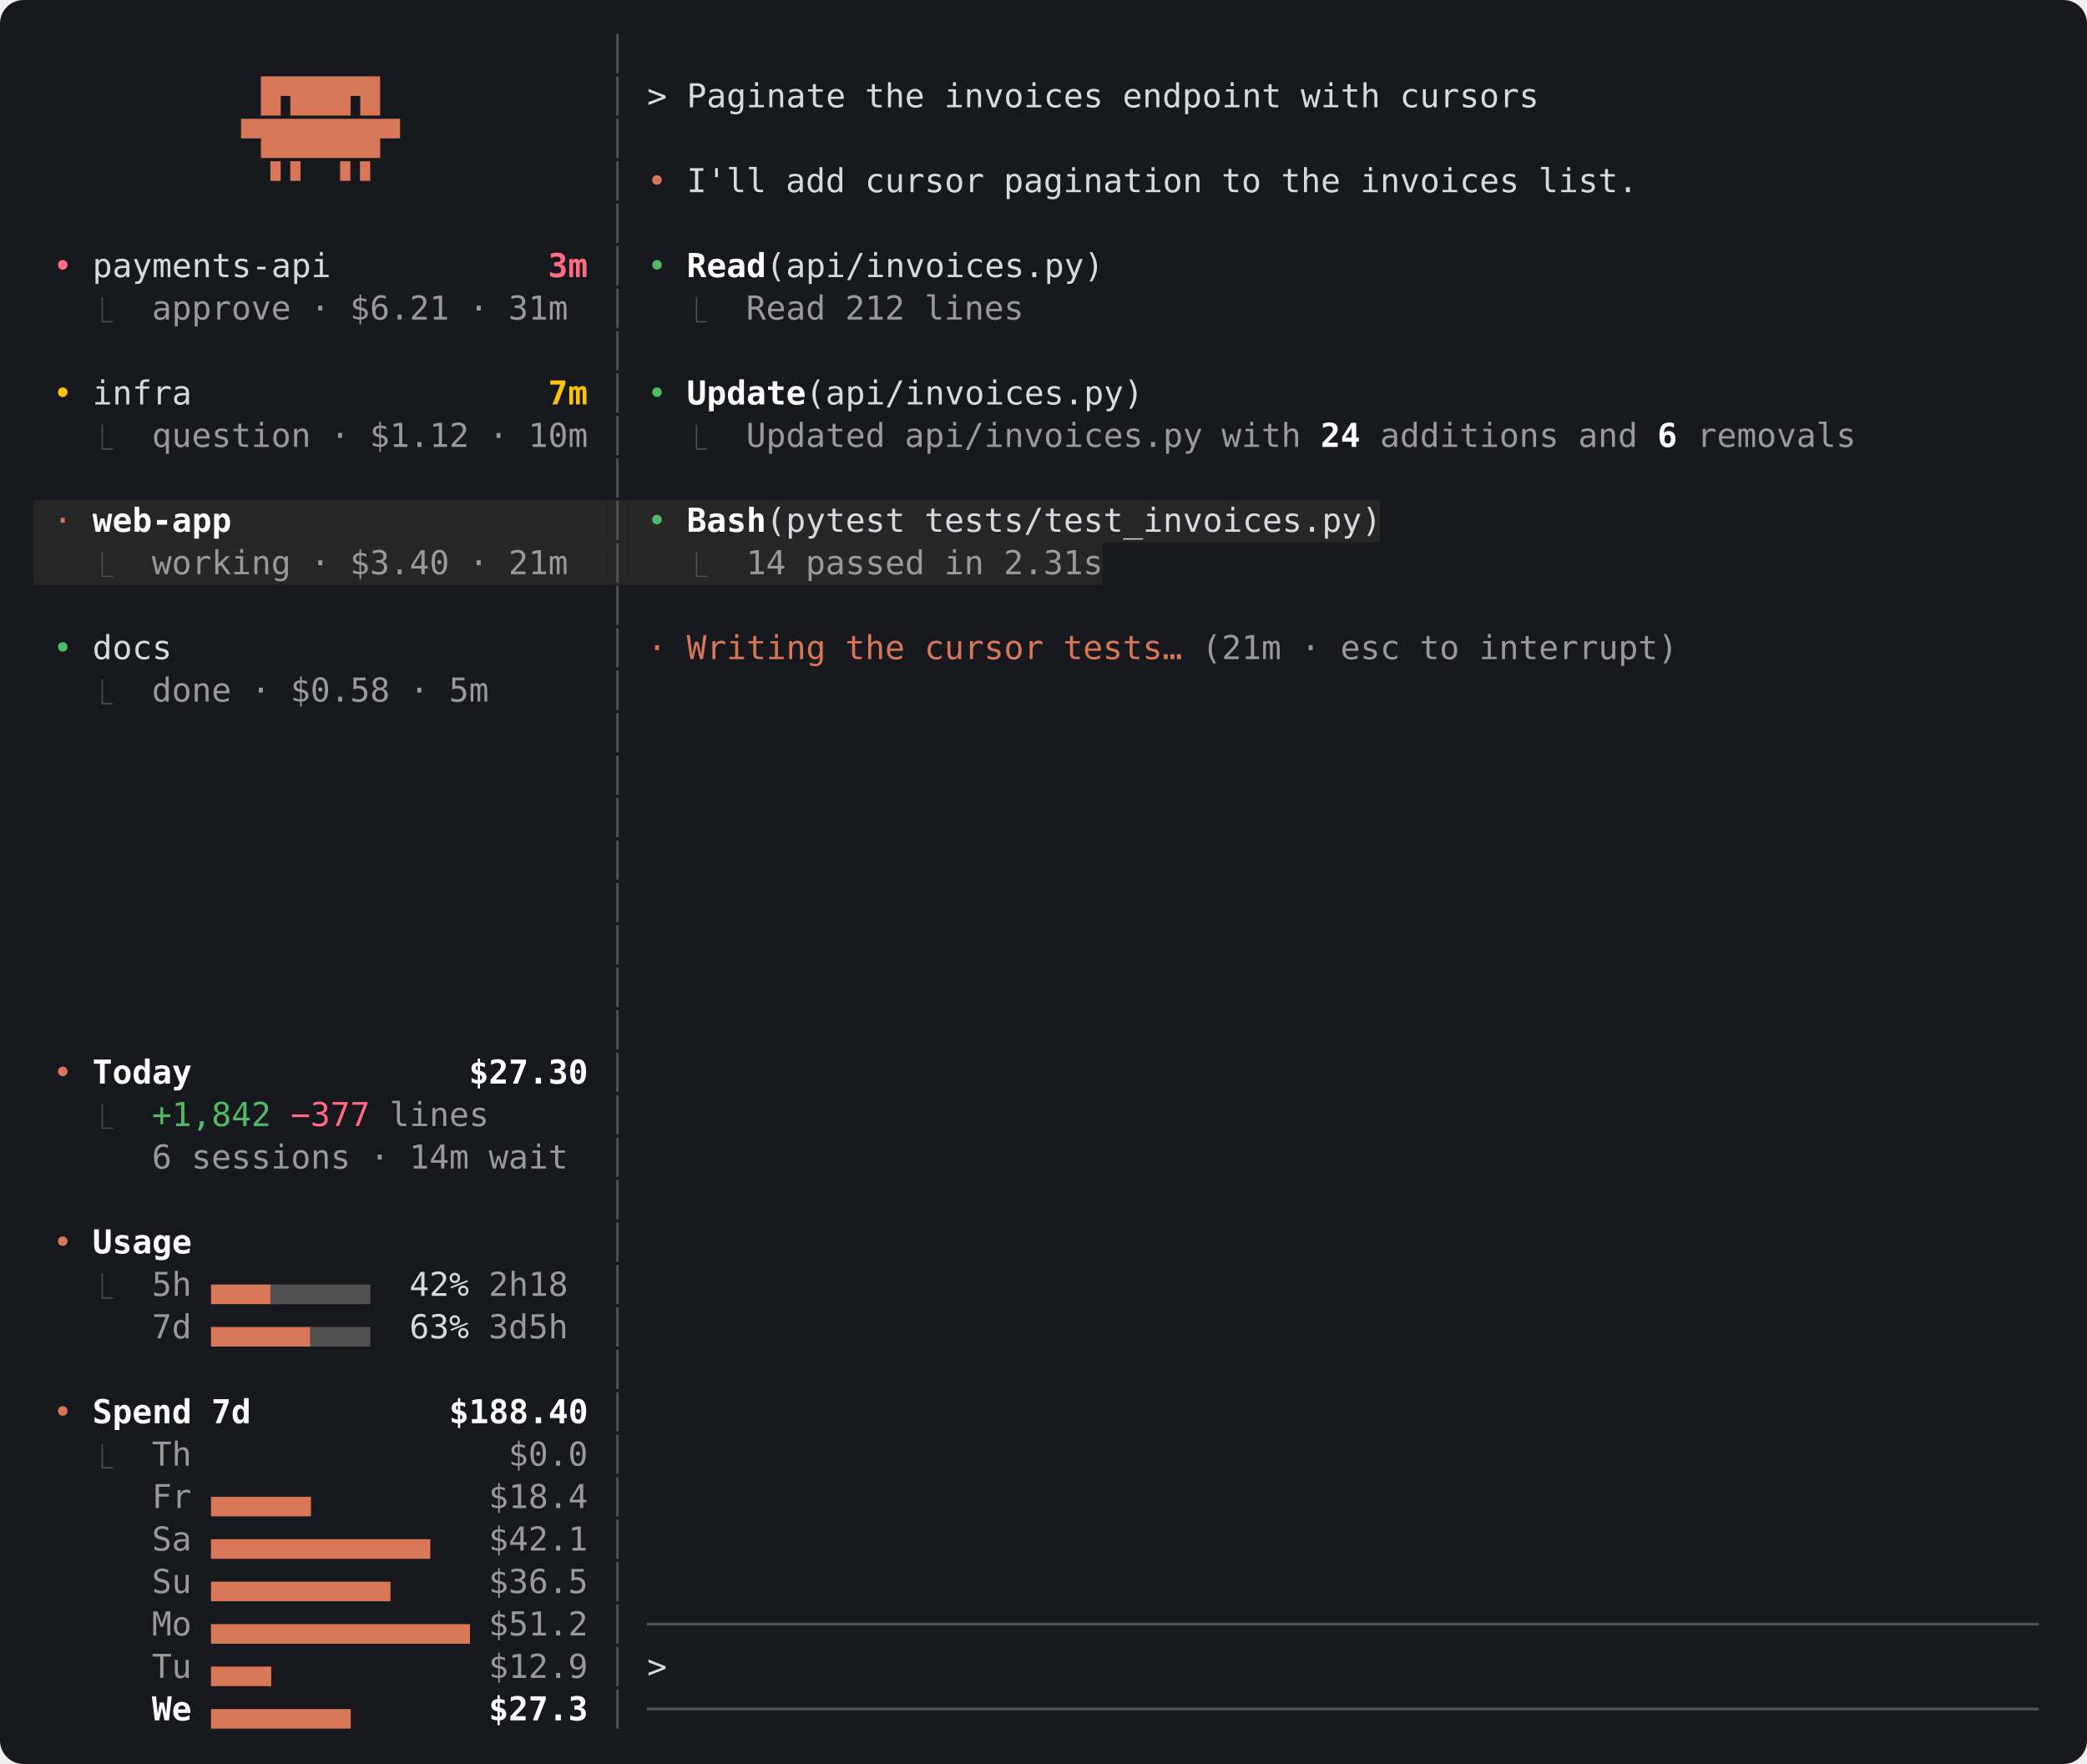
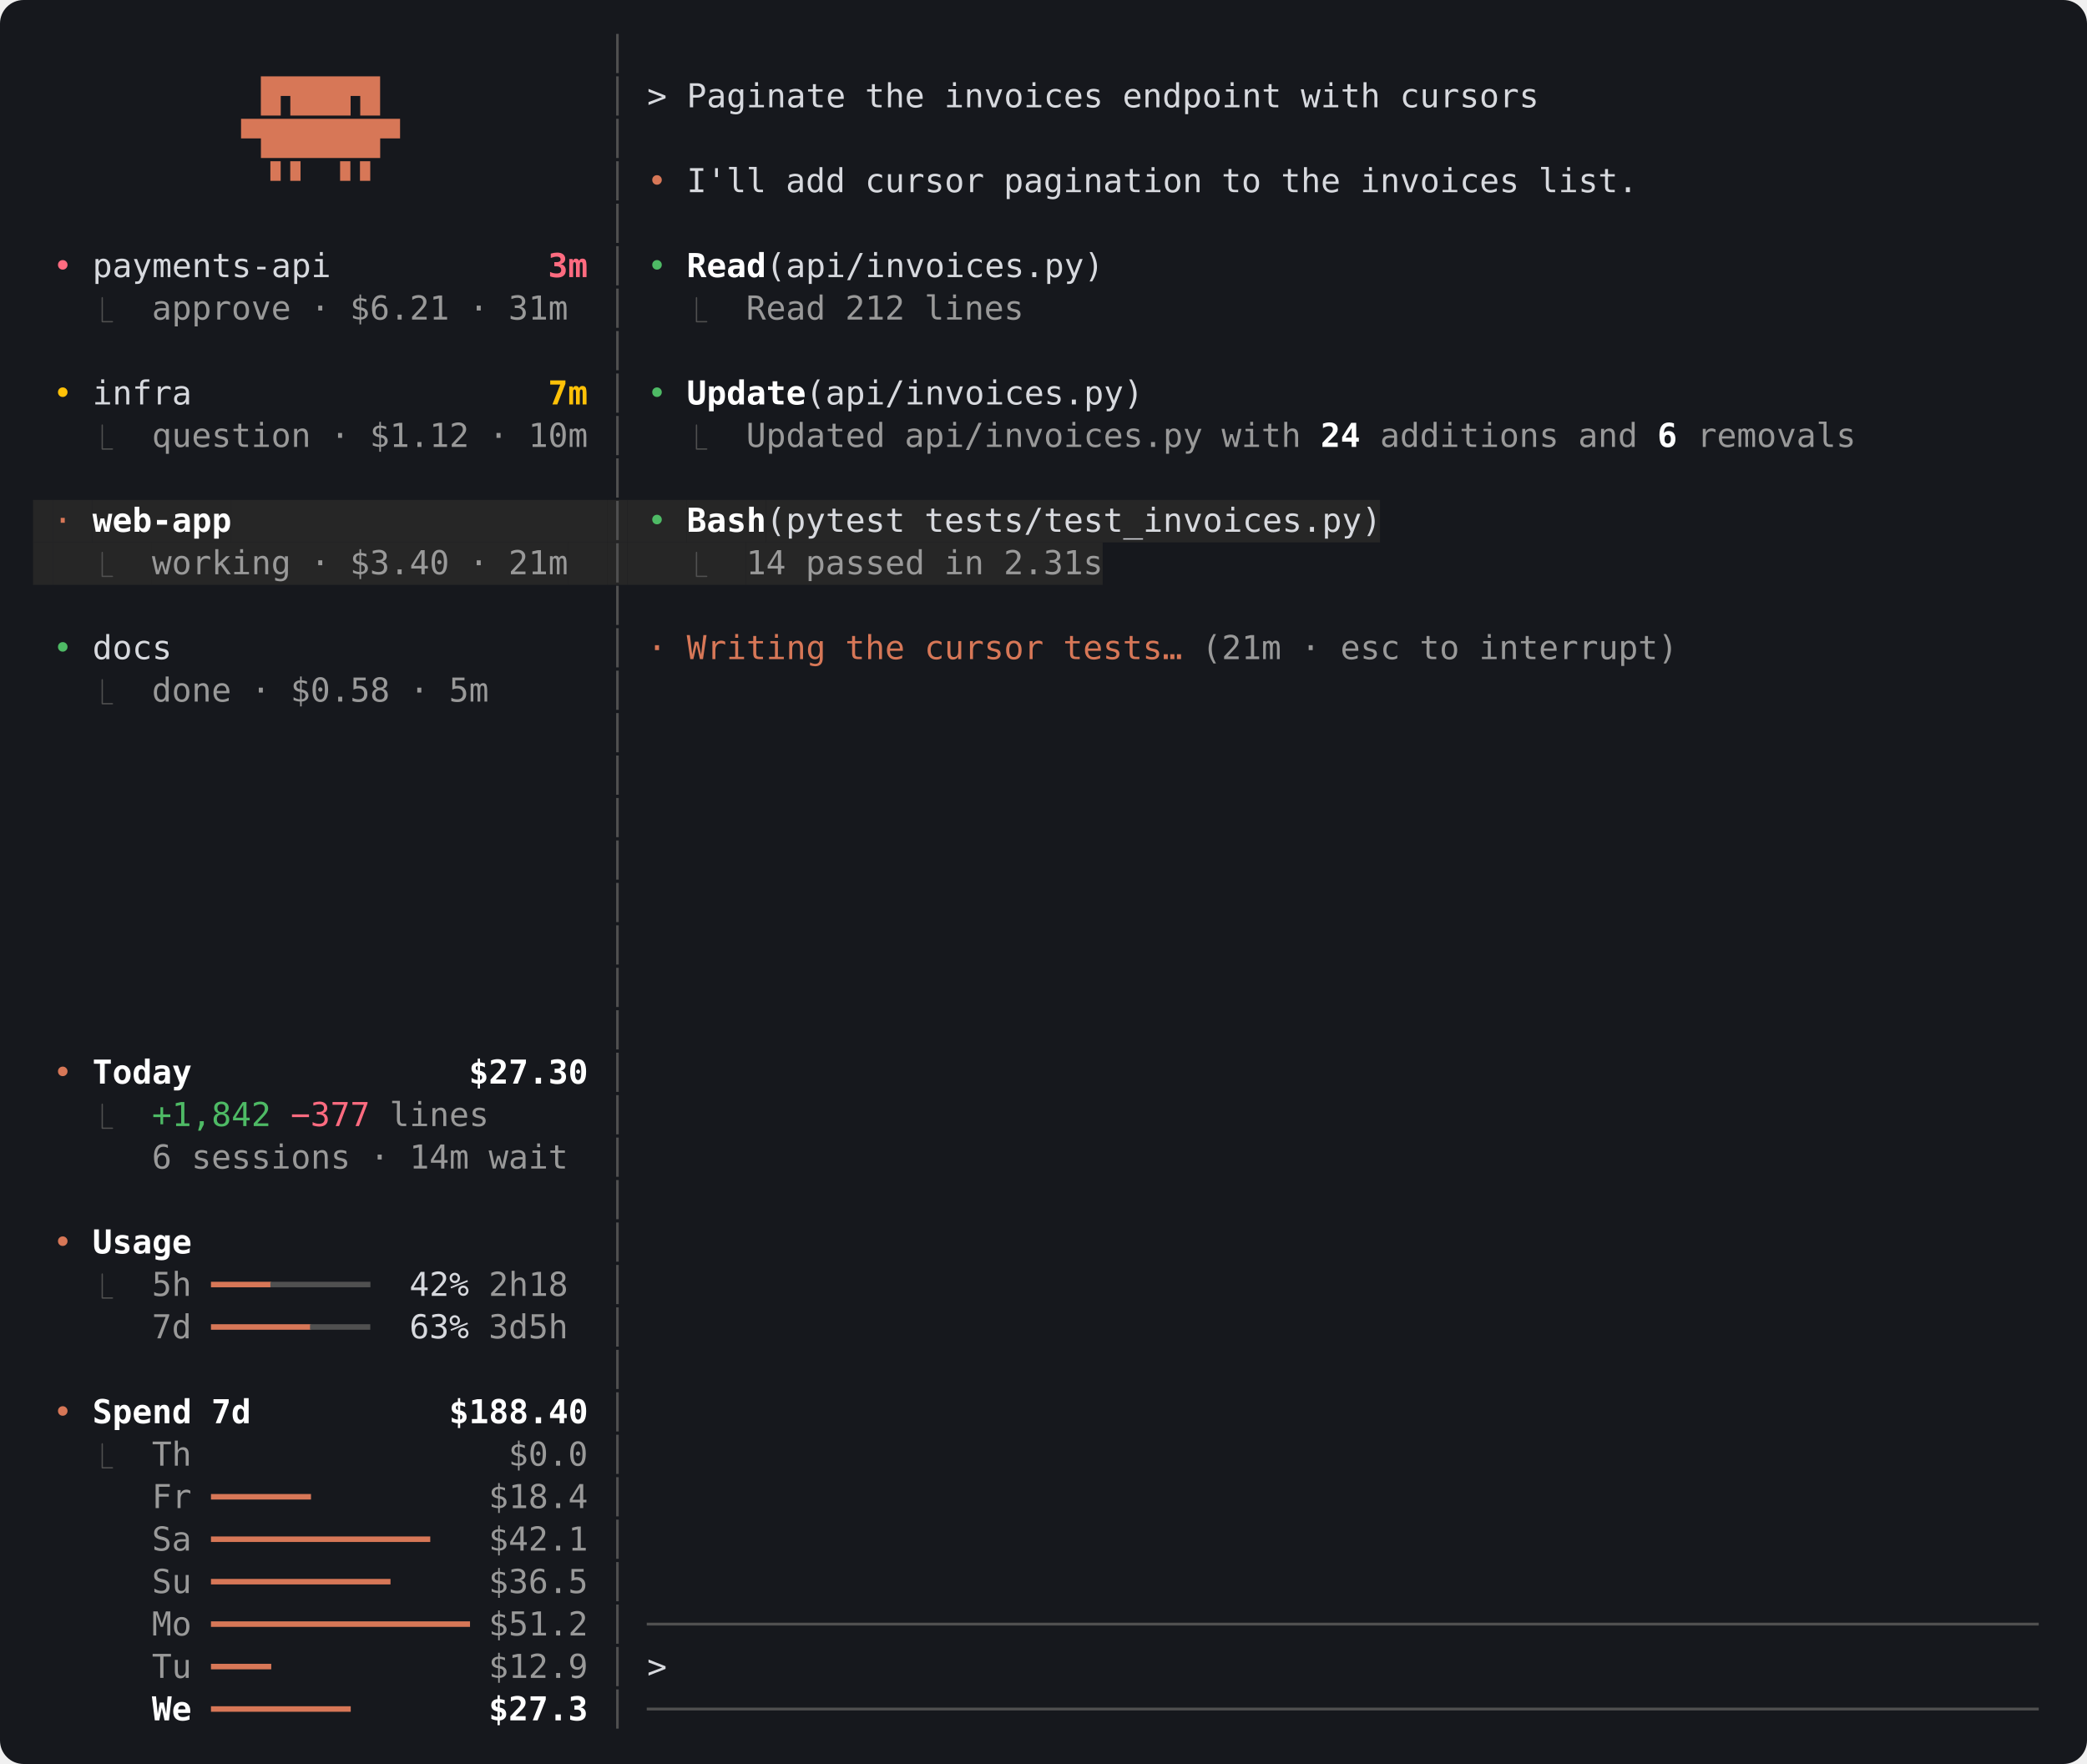
<svg xmlns="http://www.w3.org/2000/svg" width="885" height="748" viewBox="0 0 885 748">
  <rect width="100%" height="100%" rx="10" fill="#16181d" />
  <rect x="14.0" y="212" width="8.4" height="18" fill="#262626" />
  <rect x="22.4" y="212" width="16.8" height="18" fill="#262626" />
  <rect x="39.2" y="212" width="58.8" height="18" fill="#262626" />
  <rect x="98.0" y="212" width="159.6" height="18" fill="#262626" />
  <rect x="257.6" y="212" width="8.4" height="18" fill="#262626" />
  <rect x="266.0" y="212" width="25.2" height="18" fill="#262626" />
  <rect x="291.2" y="212" width="33.6" height="18" fill="#262626" />
  <rect x="324.8" y="212" width="260.4" height="18" fill="#262626" />
  <rect x="14.0" y="230" width="8.4" height="18" fill="#262626" />
  <rect x="22.4" y="230" width="42.0" height="18" fill="#262626" />
  <rect x="64.4" y="230" width="176.4" height="18" fill="#262626" />
  <rect x="240.8" y="230" width="16.8" height="18" fill="#262626" />
  <rect x="257.6" y="230" width="8.4" height="18" fill="#262626" />
  <rect x="266.0" y="230" width="50.4" height="18" fill="#262626" />
  <rect x="316.4" y="230" width="151.2" height="18" fill="#262626" />
  <g font-family="JetBrains Mono, DejaVu Sans Mono, Menlo, monospace" font-size="14" xml:space="preserve">
    <text x="257.6" y="27.5" fill="#505050" textLength="8.4" lengthAdjust="spacingAndGlyphs">│</text>
    <text x="106.4" y="45.5" fill="#d77757" textLength="58.8" lengthAdjust="spacingAndGlyphs">▐▛███▜▌</text>
    <text x="257.6" y="45.5" fill="#505050" textLength="8.4" lengthAdjust="spacingAndGlyphs">│</text>
    <text x="274.4" y="45.5" fill="#d7d9de" textLength="8.4" lengthAdjust="spacingAndGlyphs">&gt;</text>
    <text x="291.2" y="45.5" fill="#d7d9de" textLength="67.2" lengthAdjust="spacingAndGlyphs">Paginate</text>
    <text x="366.8" y="45.5" fill="#d7d9de" textLength="25.2" lengthAdjust="spacingAndGlyphs">the</text>
    <text x="400.4" y="45.5" fill="#d7d9de" textLength="67.2" lengthAdjust="spacingAndGlyphs">invoices</text>
    <text x="476.0" y="45.5" fill="#d7d9de" textLength="67.2" lengthAdjust="spacingAndGlyphs">endpoint</text>
    <text x="551.6" y="45.5" fill="#d7d9de" textLength="33.6" lengthAdjust="spacingAndGlyphs">with</text>
    <text x="593.6" y="45.5" fill="#d7d9de" textLength="58.8" lengthAdjust="spacingAndGlyphs">cursors</text>
    <text x="98.0" y="63.5" fill="#d77757" textLength="75.6" lengthAdjust="spacingAndGlyphs">▝▜█████▛▘</text>
    <text x="257.6" y="63.5" fill="#505050" textLength="8.4" lengthAdjust="spacingAndGlyphs">│</text>
    <text x="114.8" y="81.5" fill="#d77757" textLength="16.8" lengthAdjust="spacingAndGlyphs">▘▘</text>
    <text x="140.0" y="81.5" fill="#d77757" textLength="16.8" lengthAdjust="spacingAndGlyphs">▝▝</text>
    <text x="257.6" y="81.5" fill="#505050" textLength="8.4" lengthAdjust="spacingAndGlyphs">│</text>
    <text x="274.4" y="81.5" fill="#d77757" textLength="8.4" lengthAdjust="spacingAndGlyphs">•</text>
    <text x="291.2" y="81.5" fill="#d7d9de" textLength="33.6" lengthAdjust="spacingAndGlyphs">I'll</text>
    <text x="333.2" y="81.5" fill="#d7d9de" textLength="25.2" lengthAdjust="spacingAndGlyphs">add</text>
    <text x="366.8" y="81.5" fill="#d7d9de" textLength="50.4" lengthAdjust="spacingAndGlyphs">cursor</text>
    <text x="425.6" y="81.5" fill="#d7d9de" textLength="84.0" lengthAdjust="spacingAndGlyphs">pagination</text>
    <text x="518.0" y="81.5" fill="#d7d9de" textLength="16.8" lengthAdjust="spacingAndGlyphs">to</text>
    <text x="543.2" y="81.5" fill="#d7d9de" textLength="25.2" lengthAdjust="spacingAndGlyphs">the</text>
    <text x="576.8" y="81.5" fill="#d7d9de" textLength="67.2" lengthAdjust="spacingAndGlyphs">invoices</text>
    <text x="652.4" y="81.5" fill="#d7d9de" textLength="42.0" lengthAdjust="spacingAndGlyphs">list.</text>
    <text x="257.6" y="99.5" fill="#505050" textLength="8.4" lengthAdjust="spacingAndGlyphs">│</text>
    <text x="22.4" y="117.5" fill="#ff6b80" textLength="8.4" lengthAdjust="spacingAndGlyphs">•</text>
    <text x="39.2" y="117.5" fill="#d7d9de" textLength="100.8" lengthAdjust="spacingAndGlyphs">payments-api</text>
    <text x="232.4" y="117.5" fill="#ff6b80" font-weight="bold" textLength="16.8" lengthAdjust="spacingAndGlyphs">3m</text>
    <text x="257.6" y="117.5" fill="#505050" textLength="8.4" lengthAdjust="spacingAndGlyphs">│</text>
    <text x="274.4" y="117.5" fill="#4eba65" textLength="8.4" lengthAdjust="spacingAndGlyphs">•</text>
    <text x="291.2" y="117.5" fill="#ffffff" font-weight="bold" textLength="33.6" lengthAdjust="spacingAndGlyphs">Read</text>
    <text x="324.8" y="117.5" fill="#d7d9de" textLength="142.8" lengthAdjust="spacingAndGlyphs">(api/invoices.py)</text>
    <text x="39.2" y="135.5" fill="#505050" textLength="8.4" lengthAdjust="spacingAndGlyphs">⎿</text>
    <text x="64.4" y="135.5" fill="#999999" textLength="58.8" lengthAdjust="spacingAndGlyphs">approve</text>
    <text x="131.6" y="135.5" fill="#999999" textLength="8.4" lengthAdjust="spacingAndGlyphs">·</text>
    <text x="148.4" y="135.5" fill="#999999" textLength="42.0" lengthAdjust="spacingAndGlyphs">$6.21</text>
    <text x="198.8" y="135.5" fill="#999999" textLength="8.4" lengthAdjust="spacingAndGlyphs">·</text>
    <text x="215.6" y="135.5" fill="#999999" textLength="25.2" lengthAdjust="spacingAndGlyphs">31m</text>
    <text x="257.6" y="135.5" fill="#505050" textLength="8.4" lengthAdjust="spacingAndGlyphs">│</text>
    <text x="291.2" y="135.5" fill="#505050" textLength="8.4" lengthAdjust="spacingAndGlyphs">⎿</text>
    <text x="316.4" y="135.5" fill="#999999" textLength="33.6" lengthAdjust="spacingAndGlyphs">Read</text>
    <text x="358.4" y="135.5" fill="#999999" textLength="25.2" lengthAdjust="spacingAndGlyphs">212</text>
    <text x="392.0" y="135.5" fill="#999999" textLength="42.0" lengthAdjust="spacingAndGlyphs">lines</text>
    <text x="257.6" y="153.5" fill="#505050" textLength="8.4" lengthAdjust="spacingAndGlyphs">│</text>
    <text x="22.4" y="171.5" fill="#ffc107" textLength="8.4" lengthAdjust="spacingAndGlyphs">•</text>
    <text x="39.2" y="171.5" fill="#d7d9de" textLength="42.0" lengthAdjust="spacingAndGlyphs">infra</text>
    <text x="232.4" y="171.5" fill="#ffc107" font-weight="bold" textLength="16.8" lengthAdjust="spacingAndGlyphs">7m</text>
    <text x="257.6" y="171.5" fill="#505050" textLength="8.4" lengthAdjust="spacingAndGlyphs">│</text>
    <text x="274.4" y="171.5" fill="#4eba65" textLength="8.4" lengthAdjust="spacingAndGlyphs">•</text>
    <text x="291.2" y="171.5" fill="#ffffff" font-weight="bold" textLength="50.4" lengthAdjust="spacingAndGlyphs">Update</text>
    <text x="341.6" y="171.5" fill="#d7d9de" textLength="142.8" lengthAdjust="spacingAndGlyphs">(api/invoices.py)</text>
    <text x="39.2" y="189.5" fill="#505050" textLength="8.4" lengthAdjust="spacingAndGlyphs">⎿</text>
    <text x="64.4" y="189.5" fill="#999999" textLength="67.2" lengthAdjust="spacingAndGlyphs">question</text>
    <text x="140.0" y="189.5" fill="#999999" textLength="8.4" lengthAdjust="spacingAndGlyphs">·</text>
    <text x="156.8" y="189.5" fill="#999999" textLength="42.0" lengthAdjust="spacingAndGlyphs">$1.12</text>
    <text x="207.2" y="189.5" fill="#999999" textLength="8.4" lengthAdjust="spacingAndGlyphs">·</text>
    <text x="224.0" y="189.5" fill="#999999" textLength="25.2" lengthAdjust="spacingAndGlyphs">10m</text>
    <text x="257.6" y="189.5" fill="#505050" textLength="8.4" lengthAdjust="spacingAndGlyphs">│</text>
    <text x="291.2" y="189.5" fill="#505050" textLength="8.4" lengthAdjust="spacingAndGlyphs">⎿</text>
    <text x="316.4" y="189.5" fill="#999999" textLength="58.8" lengthAdjust="spacingAndGlyphs">Updated</text>
    <text x="383.6" y="189.5" fill="#999999" textLength="126.0" lengthAdjust="spacingAndGlyphs">api/invoices.py</text>
    <text x="518.0" y="189.5" fill="#999999" textLength="33.6" lengthAdjust="spacingAndGlyphs">with</text>
    <text x="560.0" y="189.5" fill="#ffffff" font-weight="bold" textLength="16.8" lengthAdjust="spacingAndGlyphs">24</text>
    <text x="585.2" y="189.5" fill="#999999" textLength="75.6" lengthAdjust="spacingAndGlyphs">additions</text>
    <text x="669.2" y="189.5" fill="#999999" textLength="25.2" lengthAdjust="spacingAndGlyphs">and</text>
    <text x="702.8" y="189.5" fill="#ffffff" font-weight="bold" textLength="8.4" lengthAdjust="spacingAndGlyphs">6</text>
    <text x="719.6" y="189.5" fill="#999999" textLength="67.2" lengthAdjust="spacingAndGlyphs">removals</text>
    <text x="257.6" y="207.5" fill="#505050" textLength="8.4" lengthAdjust="spacingAndGlyphs">│</text>
    <text x="22.4" y="225.5" fill="#d77757" textLength="8.4" lengthAdjust="spacingAndGlyphs">·</text>
    <text x="39.2" y="225.5" fill="#ffffff" font-weight="bold" textLength="58.8" lengthAdjust="spacingAndGlyphs">web-app</text>
    <text x="257.6" y="225.5" fill="#505050" textLength="8.4" lengthAdjust="spacingAndGlyphs">│</text>
    <text x="274.4" y="225.5" fill="#4eba65" textLength="8.4" lengthAdjust="spacingAndGlyphs">•</text>
    <text x="291.2" y="225.5" fill="#ffffff" font-weight="bold" textLength="33.6" lengthAdjust="spacingAndGlyphs">Bash</text>
    <text x="324.8" y="225.5" fill="#d7d9de" textLength="58.8" lengthAdjust="spacingAndGlyphs">(pytest</text>
    <text x="392.0" y="225.5" fill="#d7d9de" textLength="193.2" lengthAdjust="spacingAndGlyphs">tests/test_invoices.py)</text>
    <text x="39.2" y="243.5" fill="#505050" textLength="8.4" lengthAdjust="spacingAndGlyphs">⎿</text>
    <text x="64.4" y="243.5" fill="#999999" textLength="58.8" lengthAdjust="spacingAndGlyphs">working</text>
    <text x="131.6" y="243.5" fill="#999999" textLength="8.4" lengthAdjust="spacingAndGlyphs">·</text>
    <text x="148.4" y="243.5" fill="#999999" textLength="42.0" lengthAdjust="spacingAndGlyphs">$3.40</text>
    <text x="198.8" y="243.5" fill="#999999" textLength="8.4" lengthAdjust="spacingAndGlyphs">·</text>
    <text x="215.6" y="243.5" fill="#999999" textLength="25.2" lengthAdjust="spacingAndGlyphs">21m</text>
    <text x="257.6" y="243.5" fill="#505050" textLength="8.4" lengthAdjust="spacingAndGlyphs">│</text>
    <text x="291.2" y="243.5" fill="#505050" textLength="8.4" lengthAdjust="spacingAndGlyphs">⎿</text>
    <text x="316.4" y="243.5" fill="#999999" textLength="16.8" lengthAdjust="spacingAndGlyphs">14</text>
    <text x="341.6" y="243.5" fill="#999999" textLength="50.4" lengthAdjust="spacingAndGlyphs">passed</text>
    <text x="400.4" y="243.5" fill="#999999" textLength="16.8" lengthAdjust="spacingAndGlyphs">in</text>
    <text x="425.6" y="243.5" fill="#999999" textLength="42.0" lengthAdjust="spacingAndGlyphs">2.31s</text>
    <text x="257.6" y="261.5" fill="#505050" textLength="8.4" lengthAdjust="spacingAndGlyphs">│</text>
    <text x="22.4" y="279.5" fill="#4eba65" textLength="8.4" lengthAdjust="spacingAndGlyphs">•</text>
    <text x="39.2" y="279.5" fill="#d7d9de" textLength="33.6" lengthAdjust="spacingAndGlyphs">docs</text>
    <text x="257.6" y="279.5" fill="#505050" textLength="8.4" lengthAdjust="spacingAndGlyphs">│</text>
    <text x="274.4" y="279.5" fill="#d77757" textLength="8.4" lengthAdjust="spacingAndGlyphs">·</text>
    <text x="291.2" y="279.5" fill="#d77757" textLength="58.8" lengthAdjust="spacingAndGlyphs">Writing</text>
    <text x="358.4" y="279.5" fill="#d77757" textLength="25.2" lengthAdjust="spacingAndGlyphs">the</text>
    <text x="392.0" y="279.5" fill="#d77757" textLength="50.4" lengthAdjust="spacingAndGlyphs">cursor</text>
    <text x="450.8" y="279.5" fill="#d77757" textLength="50.4" lengthAdjust="spacingAndGlyphs">tests…</text>
    <text x="509.6" y="279.5" fill="#999999" textLength="33.6" lengthAdjust="spacingAndGlyphs">(21m</text>
    <text x="551.6" y="279.5" fill="#999999" textLength="8.4" lengthAdjust="spacingAndGlyphs">·</text>
    <text x="568.4" y="279.5" fill="#999999" textLength="25.2" lengthAdjust="spacingAndGlyphs">esc</text>
    <text x="602.0" y="279.5" fill="#999999" textLength="16.8" lengthAdjust="spacingAndGlyphs">to</text>
    <text x="627.2" y="279.5" fill="#999999" textLength="84.0" lengthAdjust="spacingAndGlyphs">interrupt)</text>
    <text x="39.2" y="297.5" fill="#505050" textLength="8.4" lengthAdjust="spacingAndGlyphs">⎿</text>
    <text x="64.4" y="297.5" fill="#999999" textLength="33.6" lengthAdjust="spacingAndGlyphs">done</text>
    <text x="106.4" y="297.5" fill="#999999" textLength="8.4" lengthAdjust="spacingAndGlyphs">·</text>
    <text x="123.2" y="297.5" fill="#999999" textLength="42.0" lengthAdjust="spacingAndGlyphs">$0.58</text>
    <text x="173.6" y="297.5" fill="#999999" textLength="8.4" lengthAdjust="spacingAndGlyphs">·</text>
    <text x="190.4" y="297.5" fill="#999999" textLength="16.8" lengthAdjust="spacingAndGlyphs">5m</text>
    <text x="257.6" y="297.5" fill="#505050" textLength="8.4" lengthAdjust="spacingAndGlyphs">│</text>
    <text x="257.6" y="315.5" fill="#505050" textLength="8.4" lengthAdjust="spacingAndGlyphs">│</text>
    <text x="257.6" y="333.5" fill="#505050" textLength="8.4" lengthAdjust="spacingAndGlyphs">│</text>
    <text x="257.6" y="351.5" fill="#505050" textLength="8.4" lengthAdjust="spacingAndGlyphs">│</text>
    <text x="257.6" y="369.5" fill="#505050" textLength="8.4" lengthAdjust="spacingAndGlyphs">│</text>
    <text x="257.6" y="387.5" fill="#505050" textLength="8.4" lengthAdjust="spacingAndGlyphs">│</text>
    <text x="257.6" y="405.5" fill="#505050" textLength="8.4" lengthAdjust="spacingAndGlyphs">│</text>
    <text x="257.6" y="423.5" fill="#505050" textLength="8.4" lengthAdjust="spacingAndGlyphs">│</text>
    <text x="257.6" y="441.5" fill="#505050" textLength="8.4" lengthAdjust="spacingAndGlyphs">│</text>
    <text x="22.4" y="459.5" fill="#d77757" textLength="8.4" lengthAdjust="spacingAndGlyphs">•</text>
    <text x="39.2" y="459.5" fill="#ffffff" font-weight="bold" textLength="42.0" lengthAdjust="spacingAndGlyphs">Today</text>
    <text x="198.8" y="459.5" fill="#ffffff" font-weight="bold" textLength="50.4" lengthAdjust="spacingAndGlyphs">$27.30</text>
    <text x="257.6" y="459.5" fill="#505050" textLength="8.4" lengthAdjust="spacingAndGlyphs">│</text>
    <text x="39.2" y="477.5" fill="#505050" textLength="8.4" lengthAdjust="spacingAndGlyphs">⎿</text>
    <text x="64.4" y="477.5" fill="#4eba65" textLength="50.4" lengthAdjust="spacingAndGlyphs">+1,842</text>
    <text x="123.2" y="477.5" fill="#ff6b80" textLength="33.6" lengthAdjust="spacingAndGlyphs">−377</text>
    <text x="165.2" y="477.5" fill="#999999" textLength="42.0" lengthAdjust="spacingAndGlyphs">lines</text>
    <text x="257.6" y="477.5" fill="#505050" textLength="8.4" lengthAdjust="spacingAndGlyphs">│</text>
    <text x="64.4" y="495.5" fill="#999999" textLength="8.4" lengthAdjust="spacingAndGlyphs">6</text>
    <text x="81.2" y="495.5" fill="#999999" textLength="67.2" lengthAdjust="spacingAndGlyphs">sessions</text>
    <text x="156.8" y="495.5" fill="#999999" textLength="8.4" lengthAdjust="spacingAndGlyphs">·</text>
    <text x="173.6" y="495.5" fill="#999999" textLength="25.2" lengthAdjust="spacingAndGlyphs">14m</text>
    <text x="207.2" y="495.5" fill="#999999" textLength="33.6" lengthAdjust="spacingAndGlyphs">wait</text>
    <text x="257.6" y="495.5" fill="#505050" textLength="8.4" lengthAdjust="spacingAndGlyphs">│</text>
    <text x="257.6" y="513.5" fill="#505050" textLength="8.4" lengthAdjust="spacingAndGlyphs">│</text>
    <text x="22.4" y="531.5" fill="#d77757" textLength="8.4" lengthAdjust="spacingAndGlyphs">•</text>
    <text x="39.2" y="531.5" fill="#ffffff" font-weight="bold" textLength="42.0" lengthAdjust="spacingAndGlyphs">Usage</text>
    <text x="257.6" y="531.5" fill="#505050" textLength="8.4" lengthAdjust="spacingAndGlyphs">│</text>
    <text x="39.2" y="549.5" fill="#505050" textLength="8.4" lengthAdjust="spacingAndGlyphs">⎿</text>
    <text x="64.4" y="549.5" fill="#999999" textLength="16.8" lengthAdjust="spacingAndGlyphs">5h</text>
-     <text x="89.6" y="549.5" fill="#d77757" textLength="25.2" lengthAdjust="spacingAndGlyphs">▄▄▄</text>
-     <text x="114.8" y="549.5" fill="#505050" textLength="42.0" lengthAdjust="spacingAndGlyphs">▄▄▄▄▄</text>
+     <text x="89.6" y="549.5" fill="#d77757" textLength="25.2" lengthAdjust="spacingAndGlyphs">━━━</text>
+     <text x="114.8" y="549.5" fill="#505050" textLength="42.0" lengthAdjust="spacingAndGlyphs">━━━━━</text>
    <text x="173.6" y="549.5" fill="#d7d9de" textLength="25.2" lengthAdjust="spacingAndGlyphs">42%</text>
    <text x="207.2" y="549.5" fill="#999999" textLength="33.6" lengthAdjust="spacingAndGlyphs">2h18</text>
    <text x="257.6" y="549.5" fill="#505050" textLength="8.4" lengthAdjust="spacingAndGlyphs">│</text>
    <text x="64.4" y="567.5" fill="#999999" textLength="16.8" lengthAdjust="spacingAndGlyphs">7d</text>
-     <text x="89.6" y="567.5" fill="#d77757" textLength="42.0" lengthAdjust="spacingAndGlyphs">▄▄▄▄▄</text>
-     <text x="131.6" y="567.5" fill="#505050" textLength="25.2" lengthAdjust="spacingAndGlyphs">▄▄▄</text>
+     <text x="89.6" y="567.5" fill="#d77757" textLength="42.0" lengthAdjust="spacingAndGlyphs">━━━━━</text>
+     <text x="131.6" y="567.5" fill="#505050" textLength="25.2" lengthAdjust="spacingAndGlyphs">━━━</text>
    <text x="173.6" y="567.5" fill="#d7d9de" textLength="25.2" lengthAdjust="spacingAndGlyphs">63%</text>
    <text x="207.2" y="567.5" fill="#999999" textLength="33.6" lengthAdjust="spacingAndGlyphs">3d5h</text>
    <text x="257.6" y="567.5" fill="#505050" textLength="8.4" lengthAdjust="spacingAndGlyphs">│</text>
    <text x="257.6" y="585.5" fill="#505050" textLength="8.4" lengthAdjust="spacingAndGlyphs">│</text>
    <text x="22.4" y="603.5" fill="#d77757" textLength="8.4" lengthAdjust="spacingAndGlyphs">•</text>
    <text x="39.2" y="603.5" fill="#ffffff" font-weight="bold" textLength="42.0" lengthAdjust="spacingAndGlyphs">Spend</text>
    <text x="89.6" y="603.5" fill="#ffffff" font-weight="bold" textLength="16.8" lengthAdjust="spacingAndGlyphs">7d</text>
    <text x="190.4" y="603.5" fill="#ffffff" font-weight="bold" textLength="58.8" lengthAdjust="spacingAndGlyphs">$188.40</text>
    <text x="257.6" y="603.5" fill="#505050" textLength="8.4" lengthAdjust="spacingAndGlyphs">│</text>
    <text x="39.2" y="621.5" fill="#505050" textLength="8.4" lengthAdjust="spacingAndGlyphs">⎿</text>
    <text x="64.4" y="621.5" fill="#999999" textLength="16.8" lengthAdjust="spacingAndGlyphs">Th</text>
    <text x="215.6" y="621.5" fill="#999999" textLength="33.6" lengthAdjust="spacingAndGlyphs">$0.0</text>
    <text x="257.6" y="621.5" fill="#505050" textLength="8.4" lengthAdjust="spacingAndGlyphs">│</text>
    <text x="64.4" y="639.5" fill="#999999" textLength="16.8" lengthAdjust="spacingAndGlyphs">Fr</text>
-     <text x="89.6" y="639.5" fill="#d77757" textLength="42.0" lengthAdjust="spacingAndGlyphs">▄▄▄▄▄</text>
+     <text x="89.6" y="639.5" fill="#d77757" textLength="42.0" lengthAdjust="spacingAndGlyphs">━━━━━</text>
    <text x="207.2" y="639.5" fill="#999999" textLength="42.0" lengthAdjust="spacingAndGlyphs">$18.4</text>
    <text x="257.6" y="639.5" fill="#505050" textLength="8.4" lengthAdjust="spacingAndGlyphs">│</text>
    <text x="64.4" y="657.5" fill="#999999" textLength="16.8" lengthAdjust="spacingAndGlyphs">Sa</text>
-     <text x="89.6" y="657.5" fill="#d77757" textLength="92.4" lengthAdjust="spacingAndGlyphs">▄▄▄▄▄▄▄▄▄▄▄</text>
+     <text x="89.6" y="657.5" fill="#d77757" textLength="92.4" lengthAdjust="spacingAndGlyphs">━━━━━━━━━━━</text>
    <text x="207.2" y="657.5" fill="#999999" textLength="42.0" lengthAdjust="spacingAndGlyphs">$42.1</text>
    <text x="257.6" y="657.5" fill="#505050" textLength="8.4" lengthAdjust="spacingAndGlyphs">│</text>
    <text x="64.4" y="675.5" fill="#999999" textLength="16.8" lengthAdjust="spacingAndGlyphs">Su</text>
-     <text x="89.6" y="675.5" fill="#d77757" textLength="75.6" lengthAdjust="spacingAndGlyphs">▄▄▄▄▄▄▄▄▄</text>
+     <text x="89.6" y="675.5" fill="#d77757" textLength="75.6" lengthAdjust="spacingAndGlyphs">━━━━━━━━━</text>
    <text x="207.2" y="675.5" fill="#999999" textLength="42.0" lengthAdjust="spacingAndGlyphs">$36.5</text>
    <text x="257.6" y="675.5" fill="#505050" textLength="8.4" lengthAdjust="spacingAndGlyphs">│</text>
    <text x="64.4" y="693.5" fill="#999999" textLength="16.8" lengthAdjust="spacingAndGlyphs">Mo</text>
-     <text x="89.6" y="693.5" fill="#d77757" textLength="109.2" lengthAdjust="spacingAndGlyphs">▄▄▄▄▄▄▄▄▄▄▄▄▄</text>
+     <text x="89.6" y="693.5" fill="#d77757" textLength="109.2" lengthAdjust="spacingAndGlyphs">━━━━━━━━━━━━━</text>
    <text x="207.2" y="693.5" fill="#999999" textLength="42.0" lengthAdjust="spacingAndGlyphs">$51.2</text>
    <text x="257.6" y="693.5" fill="#505050" textLength="8.4" lengthAdjust="spacingAndGlyphs">│</text>
    <text x="274.4" y="693.5" fill="#505050" textLength="588.0" lengthAdjust="spacingAndGlyphs">──────────────────────────────────────────────────────────────────────</text>
    <text x="64.4" y="711.5" fill="#999999" textLength="16.8" lengthAdjust="spacingAndGlyphs">Tu</text>
-     <text x="89.6" y="711.5" fill="#d77757" textLength="25.2" lengthAdjust="spacingAndGlyphs">▄▄▄</text>
+     <text x="89.6" y="711.5" fill="#d77757" textLength="25.2" lengthAdjust="spacingAndGlyphs">━━━</text>
    <text x="207.2" y="711.5" fill="#999999" textLength="42.0" lengthAdjust="spacingAndGlyphs">$12.9</text>
    <text x="257.6" y="711.5" fill="#505050" textLength="8.4" lengthAdjust="spacingAndGlyphs">│</text>
    <text x="274.4" y="711.5" fill="#d7d9de" textLength="8.4" lengthAdjust="spacingAndGlyphs">&gt;</text>
    <text x="64.4" y="729.5" fill="#ffffff" font-weight="bold" textLength="16.8" lengthAdjust="spacingAndGlyphs">We</text>
-     <text x="89.6" y="729.5" fill="#d77757" textLength="58.8" lengthAdjust="spacingAndGlyphs">▄▄▄▄▄▄▄</text>
+     <text x="89.6" y="729.5" fill="#d77757" textLength="58.8" lengthAdjust="spacingAndGlyphs">━━━━━━━</text>
    <text x="207.2" y="729.5" fill="#ffffff" font-weight="bold" textLength="42.0" lengthAdjust="spacingAndGlyphs">$27.3</text>
    <text x="257.6" y="729.5" fill="#505050" textLength="8.4" lengthAdjust="spacingAndGlyphs">│</text>
    <text x="274.4" y="729.5" fill="#505050" textLength="588.0" lengthAdjust="spacingAndGlyphs">──────────────────────────────────────────────────────────────────────</text>
  </g>
</svg>
